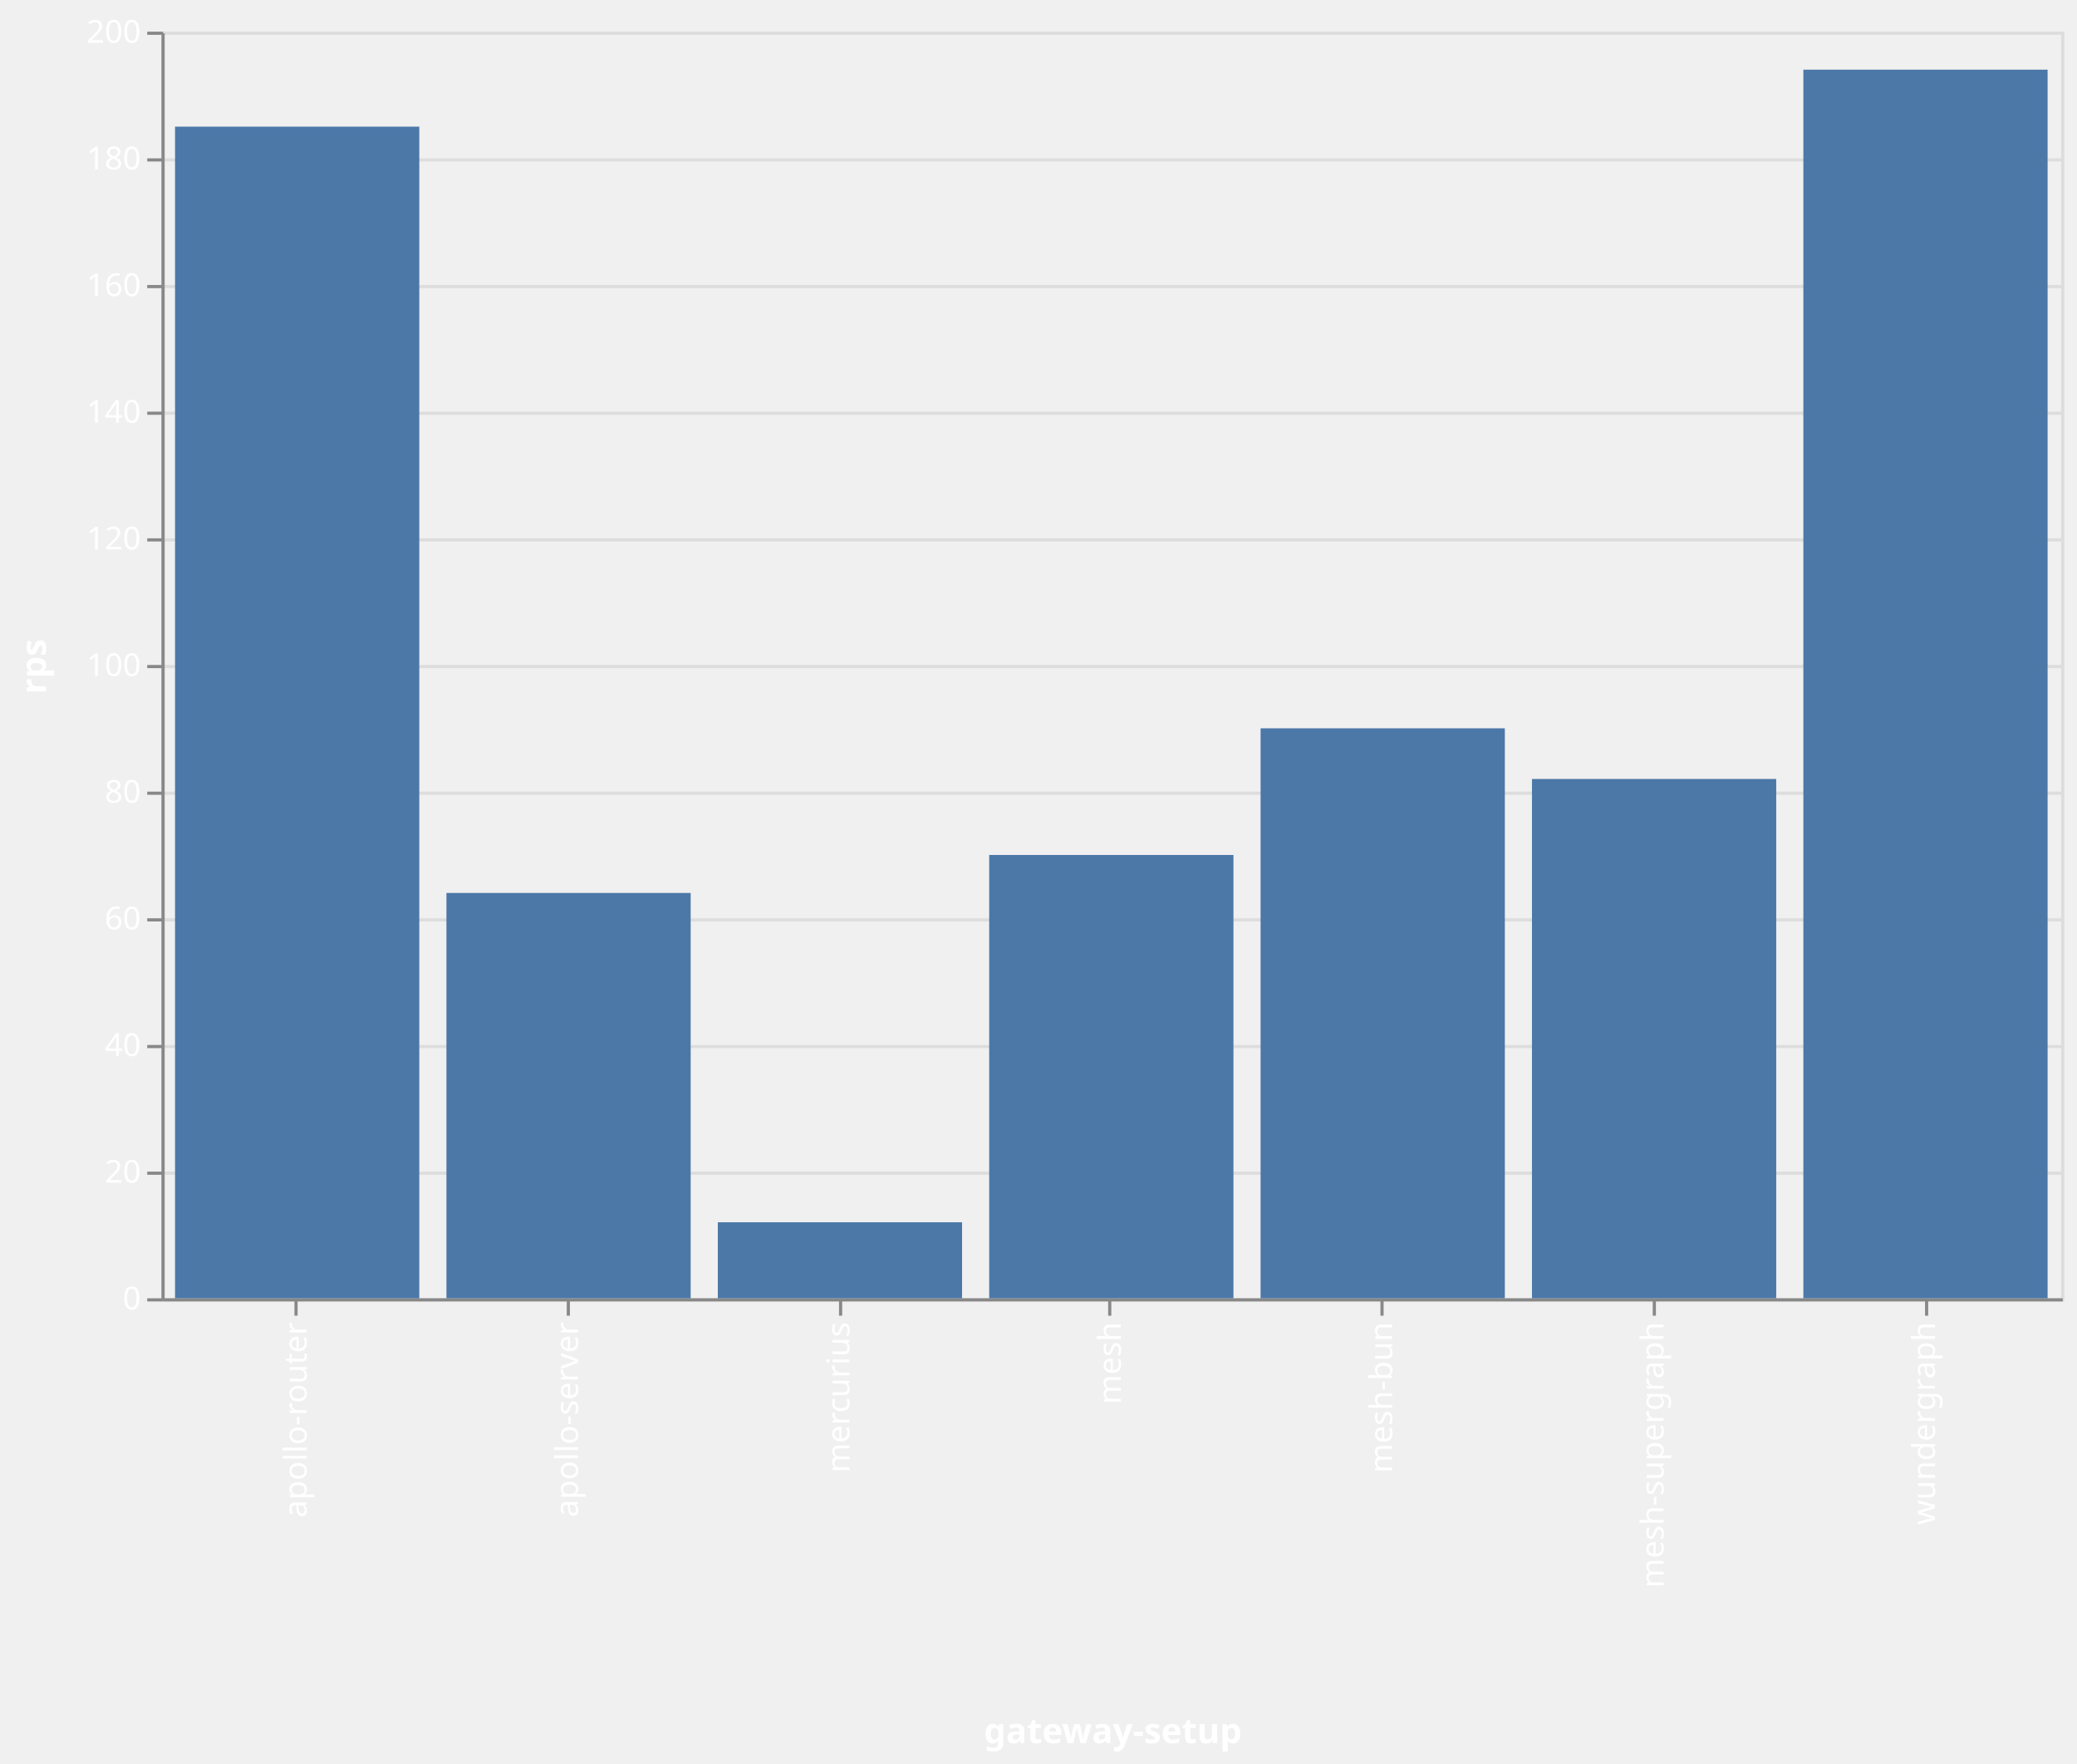
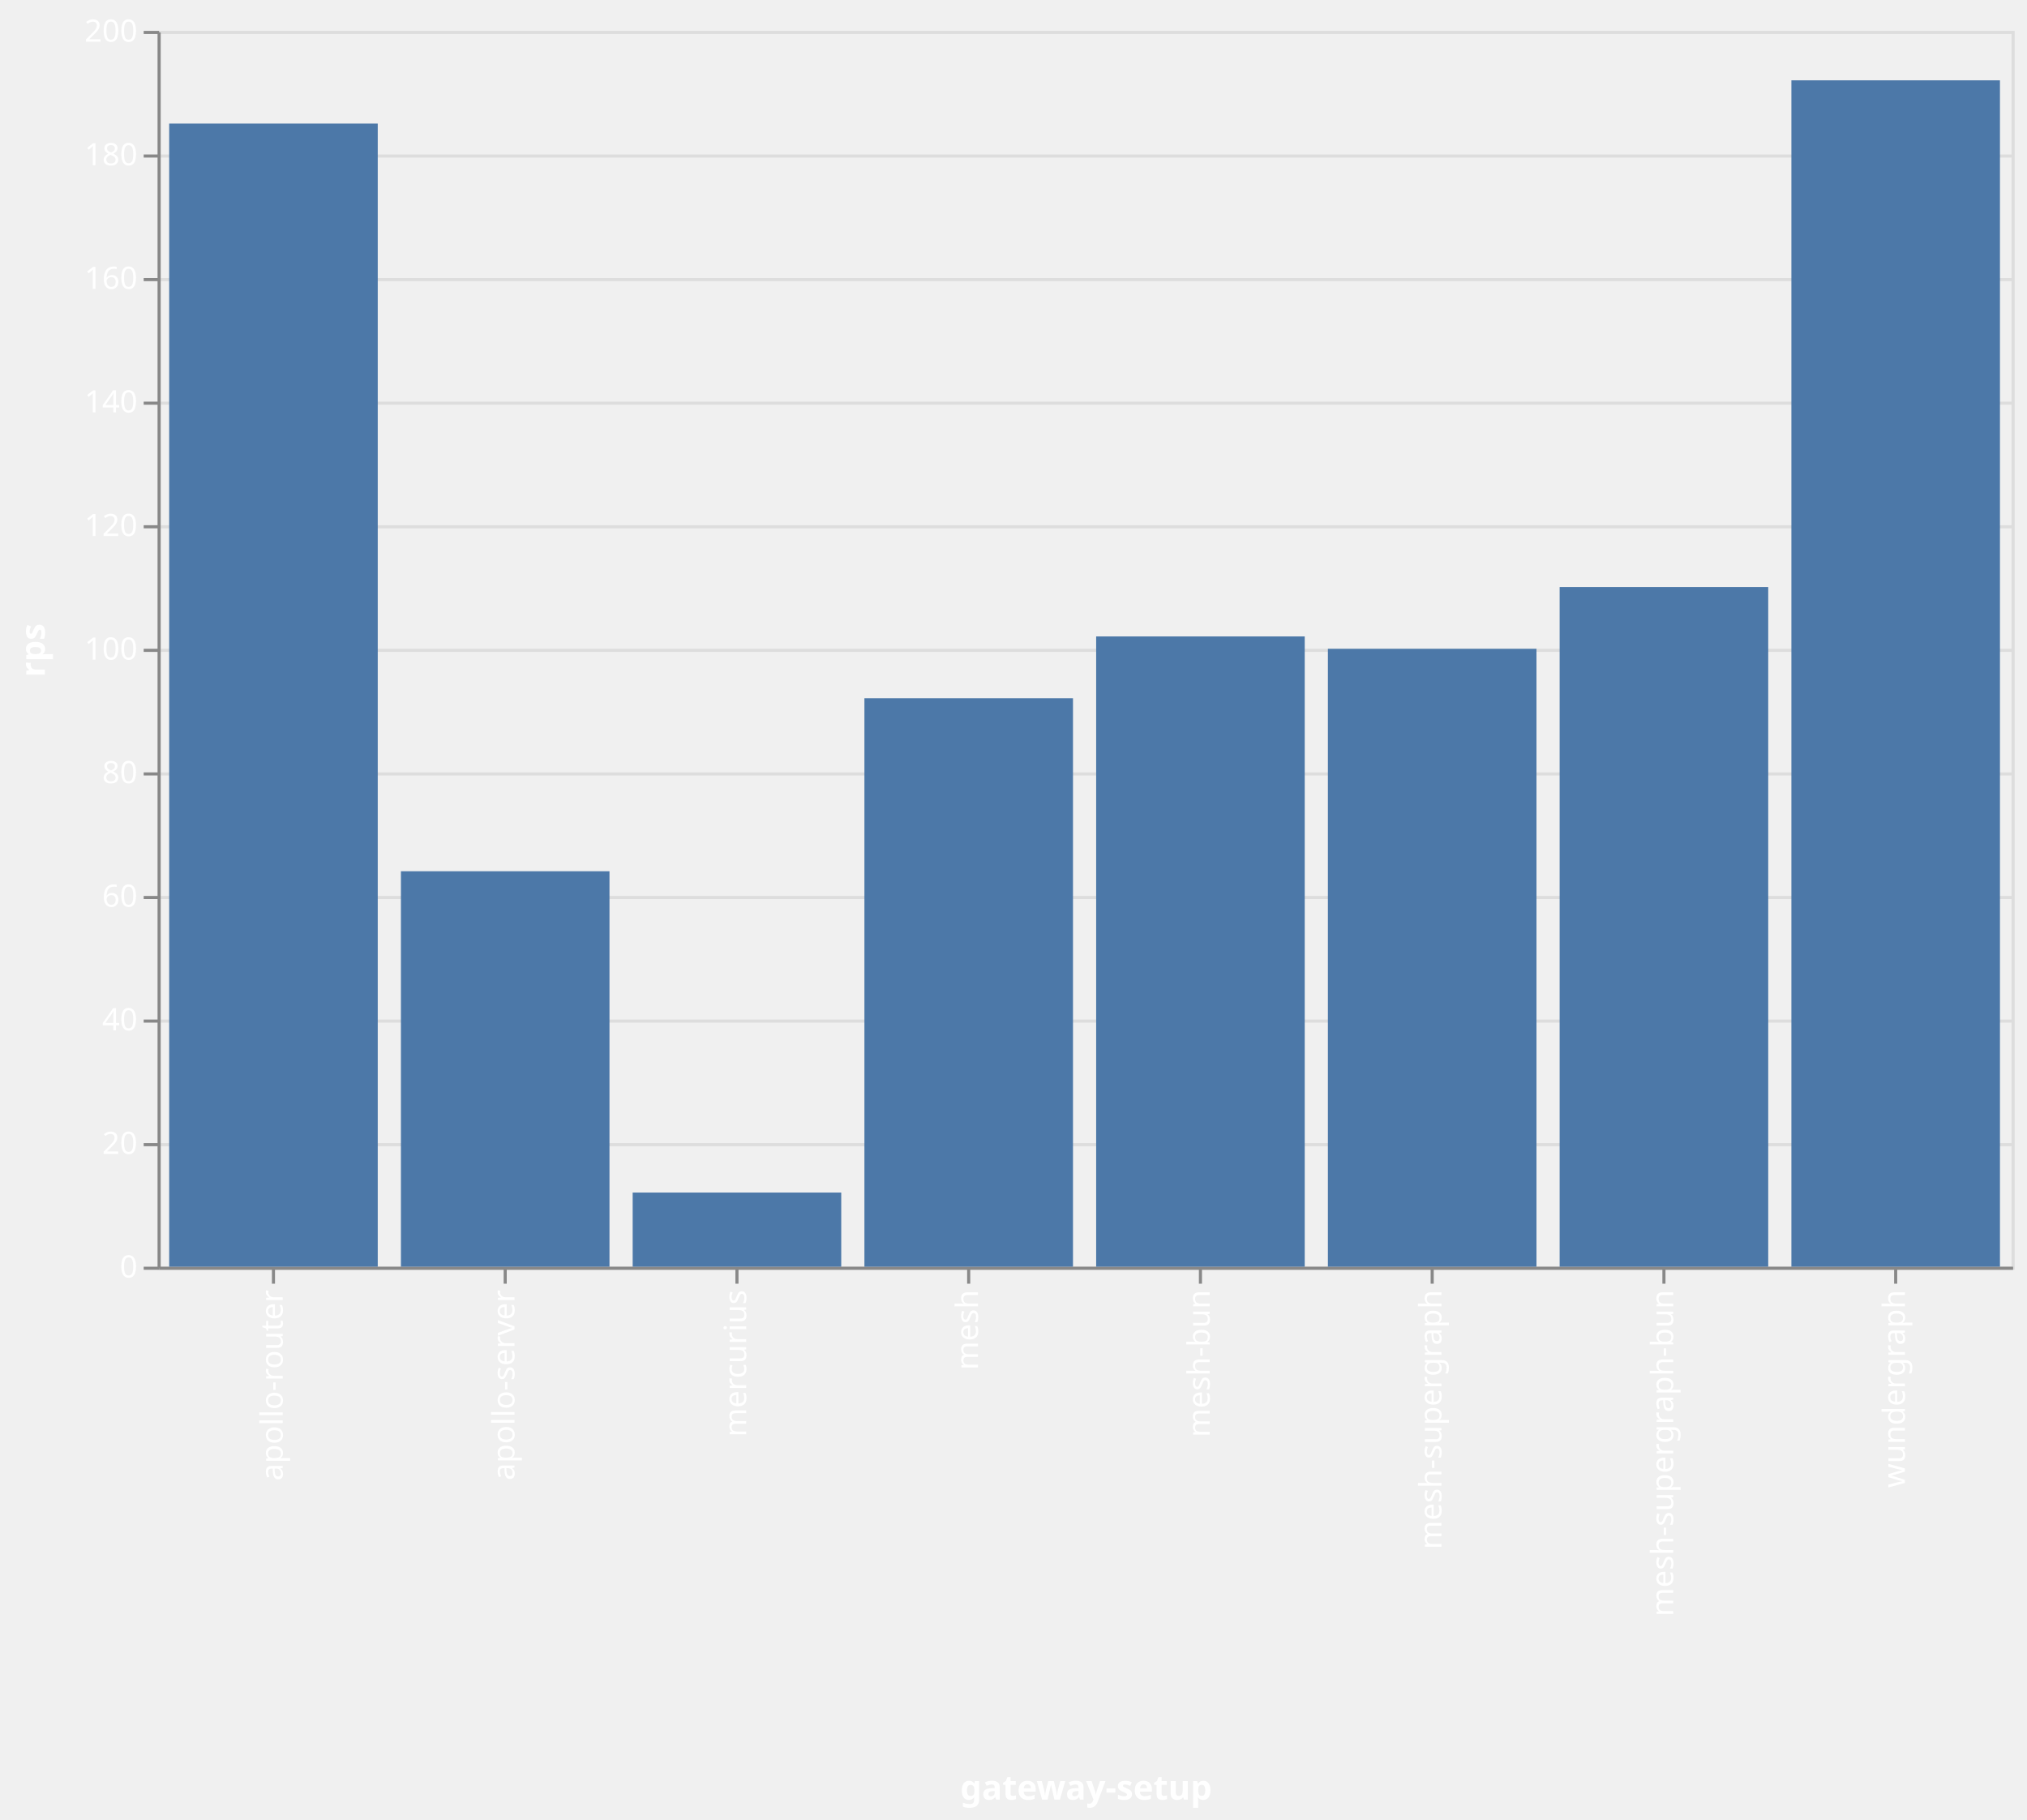
- <svg xmlns="http://www.w3.org/2000/svg" class="marks" height="557" version="1.1" viewBox="0 0 656 557" width="656">
+ <svg xmlns="http://www.w3.org/2000/svg" class="marks" height="589" version="1.1" viewBox="0 0 656 589" width="656">
  <g fill="none" stroke-miterlimit="10" transform="translate(51,10)">
    <g aria-roledescription="group mark container" class="mark-group role-frame root" role="graphics-object">
      <g transform="translate(0,0)">
        <path aria-hidden="true" class="background" d="M0.5,0.5h600v400h-600Z" stroke="#ddd" />
        <g>
          <g aria-hidden="true" class="mark-group role-axis">
            <g transform="translate(0.5,0.5)">
              <path aria-hidden="true" class="background" d="M0,0h0v0h0Z" pointer-events="none" />
              <g>
                <g class="mark-rule role-axis-grid" pointer-events="none">
                  <line opacity="1" stroke="#ddd" stroke-width="1" transform="translate(0,400)" x2="600" y2="0" />
                  <line opacity="1" stroke="#ddd" stroke-width="1" transform="translate(0,360)" x2="600" y2="0" />
                  <line opacity="1" stroke="#ddd" stroke-width="1" transform="translate(0,320)" x2="600" y2="0" />
                  <line opacity="1" stroke="#ddd" stroke-width="1" transform="translate(0,280)" x2="600" y2="0" />
                  <line opacity="1" stroke="#ddd" stroke-width="1" transform="translate(0,240)" x2="600" y2="0" />
                  <line opacity="1" stroke="#ddd" stroke-width="1" transform="translate(0,200)" x2="600" y2="0" />
                  <line opacity="1" stroke="#ddd" stroke-width="1" transform="translate(0,160)" x2="600" y2="0" />
                  <line opacity="1" stroke="#ddd" stroke-width="1" transform="translate(0,120)" x2="600" y2="0" />
                  <line opacity="1" stroke="#ddd" stroke-width="1" transform="translate(0,80)" x2="600" y2="0" />
                  <line opacity="1" stroke="#ddd" stroke-width="1" transform="translate(0,40)" x2="600" y2="0" />
                  <line opacity="1" stroke="#ddd" stroke-width="1" transform="translate(0,0)" x2="600" y2="0" />
                </g>
              </g>
              <path aria-hidden="true" class="foreground" d="" display="none" pointer-events="none" />
            </g>
          </g>
-           <g aria-label="X-axis titled 'gateway-setup' for a discrete scale with 7 values: apollo-router, apollo-server, mercurius, mesh, mesh-bun, mesh-supergraph, wundergraph" aria-roledescription="axis" class="mark-group role-axis" role="graphics-symbol">
+           <g aria-label="X-axis titled 'gateway-setup' for a discrete scale with 8 values: apollo-router, apollo-server, mercurius, mesh, mesh-bun, ending with wundergraph" aria-roledescription="axis" class="mark-group role-axis" role="graphics-symbol">
            <g transform="translate(0.5,400.5)">
              <path aria-hidden="true" class="background" d="M0,0h0v0h0Z" pointer-events="none" />
              <g>
                <g class="mark-rule role-axis-tick" pointer-events="none">
-                   <line opacity="1" stroke="#888" stroke-width="1" transform="translate(42,0)" x2="0" y2="5" />
-                   <line opacity="1" stroke="#888" stroke-width="1" transform="translate(128,0)" x2="0" y2="5" />
-                   <line opacity="1" stroke="#888" stroke-width="1" transform="translate(214,0)" x2="0" y2="5" />
-                   <line opacity="1" stroke="#888" stroke-width="1" transform="translate(299,0)" x2="0" y2="5" />
-                   <line opacity="1" stroke="#888" stroke-width="1" transform="translate(385,0)" x2="0" y2="5" />
-                   <line opacity="1" stroke="#888" stroke-width="1" transform="translate(471,0)" x2="0" y2="5" />
-                   <line opacity="1" stroke="#888" stroke-width="1" transform="translate(557,0)" x2="0" y2="5" />
+                   <line opacity="1" stroke="#888" stroke-width="1" transform="translate(37,0)" x2="0" y2="5" />
+                   <line opacity="1" stroke="#888" stroke-width="1" transform="translate(112,0)" x2="0" y2="5" />
+                   <line opacity="1" stroke="#888" stroke-width="1" transform="translate(187,0)" x2="0" y2="5" />
+                   <line opacity="1" stroke="#888" stroke-width="1" transform="translate(262,0)" x2="0" y2="5" />
+                   <line opacity="1" stroke="#888" stroke-width="1" transform="translate(337,0)" x2="0" y2="5" />
+                   <line opacity="1" stroke="#888" stroke-width="1" transform="translate(412,0)" x2="0" y2="5" />
+                   <line opacity="1" stroke="#888" stroke-width="1" transform="translate(487,0)" x2="0" y2="5" />
+                   <line opacity="1" stroke="#888" stroke-width="1" transform="translate(562,0)" x2="0" y2="5" />
                </g>
                <g class="mark-text role-axis-label" pointer-events="none">
-                   <text fill="white" font-family="sans-serif" font-size="10px" opacity="1" text-anchor="end" transform="translate(42.35714,7) rotate(270) translate(0,3)">apollo-router</text>
-                   <text fill="white" font-family="sans-serif" font-size="10px" opacity="1" text-anchor="end" transform="translate(128.0714,7) rotate(270) translate(0,3)">apollo-server</text>
-                   <text fill="white" font-family="sans-serif" font-size="10px" opacity="1" text-anchor="end" transform="translate(213.7857,7) rotate(270) translate(0,3)">mercurius</text>
-                   <text fill="white" font-family="sans-serif" font-size="10px" opacity="1" text-anchor="end" transform="translate(299.5,7) rotate(270) translate(0,3)">mesh</text>
-                   <text fill="white" font-family="sans-serif" font-size="10px" opacity="1" text-anchor="end" transform="translate(385.2143,7) rotate(270) translate(0,3)">mesh-bun</text>
-                   <text fill="white" font-family="sans-serif" font-size="10px" opacity="1" text-anchor="end" transform="translate(470.9286,7) rotate(270) translate(0,3)">mesh-supergraph</text>
-                   <text fill="white" font-family="sans-serif" font-size="10px" opacity="1" text-anchor="end" transform="translate(556.6429,7) rotate(270) translate(0,3)">wundergraph</text>
+                   <text fill="white" font-family="sans-serif" font-size="10px" opacity="1" text-anchor="end" transform="translate(37,7) rotate(270) translate(0,3)">apollo-router</text>
+                   <text fill="white" font-family="sans-serif" font-size="10px" opacity="1" text-anchor="end" transform="translate(112,7) rotate(270) translate(0,3)">apollo-server</text>
+                   <text fill="white" font-family="sans-serif" font-size="10px" opacity="1" text-anchor="end" transform="translate(187,7) rotate(270) translate(0,3)">mercurius</text>
+                   <text fill="white" font-family="sans-serif" font-size="10px" opacity="1" text-anchor="end" transform="translate(262,7) rotate(270) translate(0,3)">mesh</text>
+                   <text fill="white" font-family="sans-serif" font-size="10px" opacity="1" text-anchor="end" transform="translate(337,7) rotate(270) translate(0,3)">mesh-bun</text>
+                   <text fill="white" font-family="sans-serif" font-size="10px" opacity="1" text-anchor="end" transform="translate(412,7) rotate(270) translate(0,3)">mesh-supergraph</text>
+                   <text fill="white" font-family="sans-serif" font-size="10px" opacity="1" text-anchor="end" transform="translate(487,7) rotate(270) translate(0,3)">mesh-supergraph-bun</text>
+                   <text fill="white" font-family="sans-serif" font-size="10px" opacity="1" text-anchor="end" transform="translate(562,7) rotate(270) translate(0,3)">wundergraph</text>
                </g>
                <g class="mark-rule role-axis-domain" pointer-events="none">
                  <line opacity="1" stroke="#888" stroke-width="1" transform="translate(0,0)" x2="600" y2="0" />
                </g>
                <g class="mark-text role-axis-title" pointer-events="none">
-                   <text fill="white" font-family="sans-serif" font-size="11px" font-weight="bold" opacity="1" text-anchor="middle" transform="translate(300,140)">gateway-setup</text>
+                   <text fill="white" font-family="sans-serif" font-size="11px" font-weight="bold" opacity="1" text-anchor="middle" transform="translate(300,172)">gateway-setup</text>
                </g>
              </g>
              <path aria-hidden="true" class="foreground" d="" display="none" pointer-events="none" />
            </g>
          </g>
          <g aria-label="Y-axis titled 'rps' for a linear scale with values from 0 to 200" aria-roledescription="axis" class="mark-group role-axis" role="graphics-symbol">
            <g transform="translate(0.5,0.5)">
              <path aria-hidden="true" class="background" d="M0,0h0v0h0Z" pointer-events="none" />
              <g>
                <g class="mark-rule role-axis-tick" pointer-events="none">
                  <line opacity="1" stroke="#888" stroke-width="1" transform="translate(0,400)" x2="-5" y2="0" />
                  <line opacity="1" stroke="#888" stroke-width="1" transform="translate(0,360)" x2="-5" y2="0" />
                  <line opacity="1" stroke="#888" stroke-width="1" transform="translate(0,320)" x2="-5" y2="0" />
                  <line opacity="1" stroke="#888" stroke-width="1" transform="translate(0,280)" x2="-5" y2="0" />
                  <line opacity="1" stroke="#888" stroke-width="1" transform="translate(0,240)" x2="-5" y2="0" />
                  <line opacity="1" stroke="#888" stroke-width="1" transform="translate(0,200)" x2="-5" y2="0" />
                  <line opacity="1" stroke="#888" stroke-width="1" transform="translate(0,160)" x2="-5" y2="0" />
                  <line opacity="1" stroke="#888" stroke-width="1" transform="translate(0,120)" x2="-5" y2="0" />
                  <line opacity="1" stroke="#888" stroke-width="1" transform="translate(0,80)" x2="-5" y2="0" />
                  <line opacity="1" stroke="#888" stroke-width="1" transform="translate(0,40)" x2="-5" y2="0" />
                  <line opacity="1" stroke="#888" stroke-width="1" transform="translate(0,0)" x2="-5" y2="0" />
                </g>
                <g class="mark-text role-axis-label" pointer-events="none">
                  <text fill="white" font-family="sans-serif" font-size="10px" opacity="1" text-anchor="end" transform="translate(-7,403)">0</text>
                  <text fill="white" font-family="sans-serif" font-size="10px" opacity="1" text-anchor="end" transform="translate(-7,363)">20</text>
                  <text fill="white" font-family="sans-serif" font-size="10px" opacity="1" text-anchor="end" transform="translate(-7,323)">40</text>
                  <text fill="white" font-family="sans-serif" font-size="10px" opacity="1" text-anchor="end" transform="translate(-7,283)">60</text>
                  <text fill="white" font-family="sans-serif" font-size="10px" opacity="1" text-anchor="end" transform="translate(-7,243)">80</text>
                  <text fill="white" font-family="sans-serif" font-size="10px" opacity="1" text-anchor="end" transform="translate(-7,203)">100</text>
                  <text fill="white" font-family="sans-serif" font-size="10px" opacity="1" text-anchor="end" transform="translate(-7,163)">120</text>
                  <text fill="white" font-family="sans-serif" font-size="10px" opacity="1" text-anchor="end" transform="translate(-7,123)">140</text>
                  <text fill="white" font-family="sans-serif" font-size="10px" opacity="1" text-anchor="end" transform="translate(-7,83)">160</text>
                  <text fill="white" font-family="sans-serif" font-size="10px" opacity="1" text-anchor="end" transform="translate(-7,43)">180</text>
                  <text fill="white" font-family="sans-serif" font-size="10px" opacity="1" text-anchor="end" transform="translate(-7,3)">200</text>
                </g>
                <g class="mark-rule role-axis-domain" pointer-events="none">
                  <line opacity="1" stroke="#888" stroke-width="1" transform="translate(0,400)" x2="0" y2="-400" />
                </g>
                <g class="mark-text role-axis-title" pointer-events="none">
                  <text fill="white" font-family="sans-serif" font-size="11px" font-weight="bold" opacity="1" text-anchor="middle" transform="translate(-35,200) rotate(-90) translate(0,-2)">rps</text>
                </g>
              </g>
              <path aria-hidden="true" class="foreground" d="" display="none" pointer-events="none" />
            </g>
          </g>
          <g aria-roledescription="rect mark container" class="mark-rect role-mark marks" role="graphics-object">
-             <path aria-label="gateway-setup: wundergraph; rps: 194" aria-roledescription="bar" d="M518.571,12h77.143v388h-77.143Z" fill="#4c78a8" role="graphics-symbol" />
-             <path aria-label="gateway-setup: apollo-router; rps: 185" aria-roledescription="bar" d="M4.286,30h77.143v370h-77.143Z" fill="#4c78a8" role="graphics-symbol" />
-             <path aria-label="gateway-setup: mesh-bun; rps: 90" aria-roledescription="bar" d="M347.143,220h77.143v180h-77.143Z" fill="#4c78a8" role="graphics-symbol" />
-             <path aria-label="gateway-setup: mesh-supergraph; rps: 82" aria-roledescription="bar" d="M432.857,236h77.143v164h-77.143Z" fill="#4c78a8" role="graphics-symbol" />
-             <path aria-label="gateway-setup: mesh; rps: 70" aria-roledescription="bar" d="M261.429,260h77.143v140h-77.143Z" fill="#4c78a8" role="graphics-symbol" />
-             <path aria-label="gateway-setup: apollo-server; rps: 64" aria-roledescription="bar" d="M90,272h77.143v128h-77.143Z" fill="#4c78a8" role="graphics-symbol" />
-             <path aria-label="gateway-setup: mercurius; rps: 12" aria-roledescription="bar" d="M175.714,376h77.143v24h-77.143Z" fill="#4c78a8" role="graphics-symbol" />
+             <path aria-label="gateway-setup: wundergraph; rps: 192" aria-roledescription="bar" d="M528.75,16h67.5v384h-67.5Z" fill="#4c78a8" role="graphics-symbol" />
+             <path aria-label="gateway-setup: apollo-router; rps: 185" aria-roledescription="bar" d="M3.75,30h67.5v370h-67.5Z" fill="#4c78a8" role="graphics-symbol" />
+             <path aria-label="gateway-setup: mesh-supergraph-bun; rps: 110" aria-roledescription="bar" d="M453.75,180h67.5v220h-67.5Z" fill="#4c78a8" role="graphics-symbol" />
+             <path aria-label="gateway-setup: mesh-bun; rps: 102" aria-roledescription="bar" d="M303.75,196h67.5v204h-67.5Z" fill="#4c78a8" role="graphics-symbol" />
+             <path aria-label="gateway-setup: mesh-supergraph; rps: 100" aria-roledescription="bar" d="M378.75,200h67.5v200h-67.5Z" fill="#4c78a8" role="graphics-symbol" />
+             <path aria-label="gateway-setup: mesh; rps: 92" aria-roledescription="bar" d="M228.75,216h67.5v184h-67.5Z" fill="#4c78a8" role="graphics-symbol" />
+             <path aria-label="gateway-setup: apollo-server; rps: 64" aria-roledescription="bar" d="M78.75,272h67.5v128h-67.5Z" fill="#4c78a8" role="graphics-symbol" />
+             <path aria-label="gateway-setup: mercurius; rps: 12" aria-roledescription="bar" d="M153.75,376h67.5v24h-67.5Z" fill="#4c78a8" role="graphics-symbol" />
          </g>
        </g>
        <path aria-hidden="true" class="foreground" d="" display="none" />
      </g>
    </g>
  </g>
</svg>
